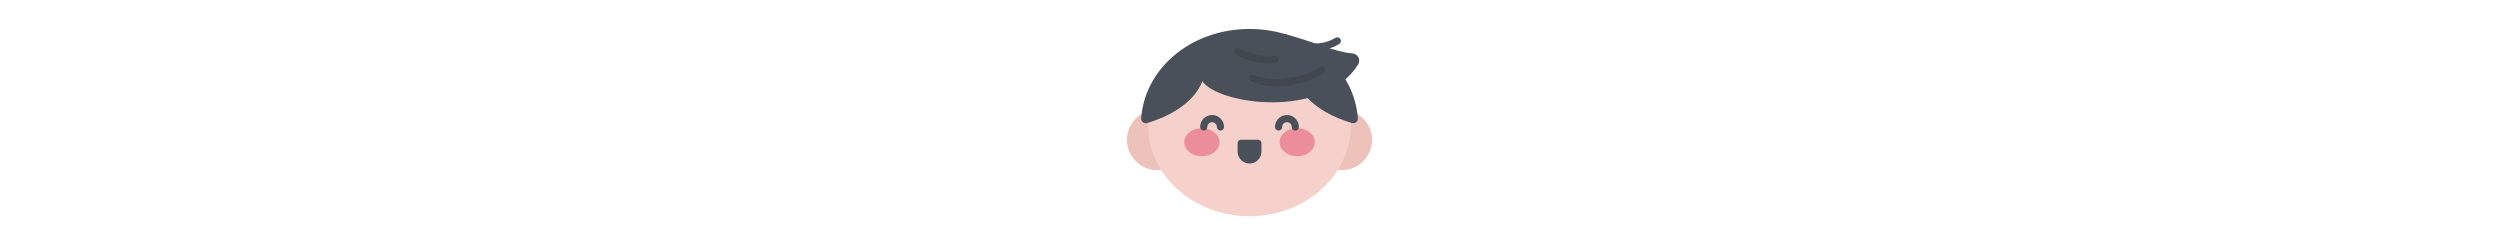
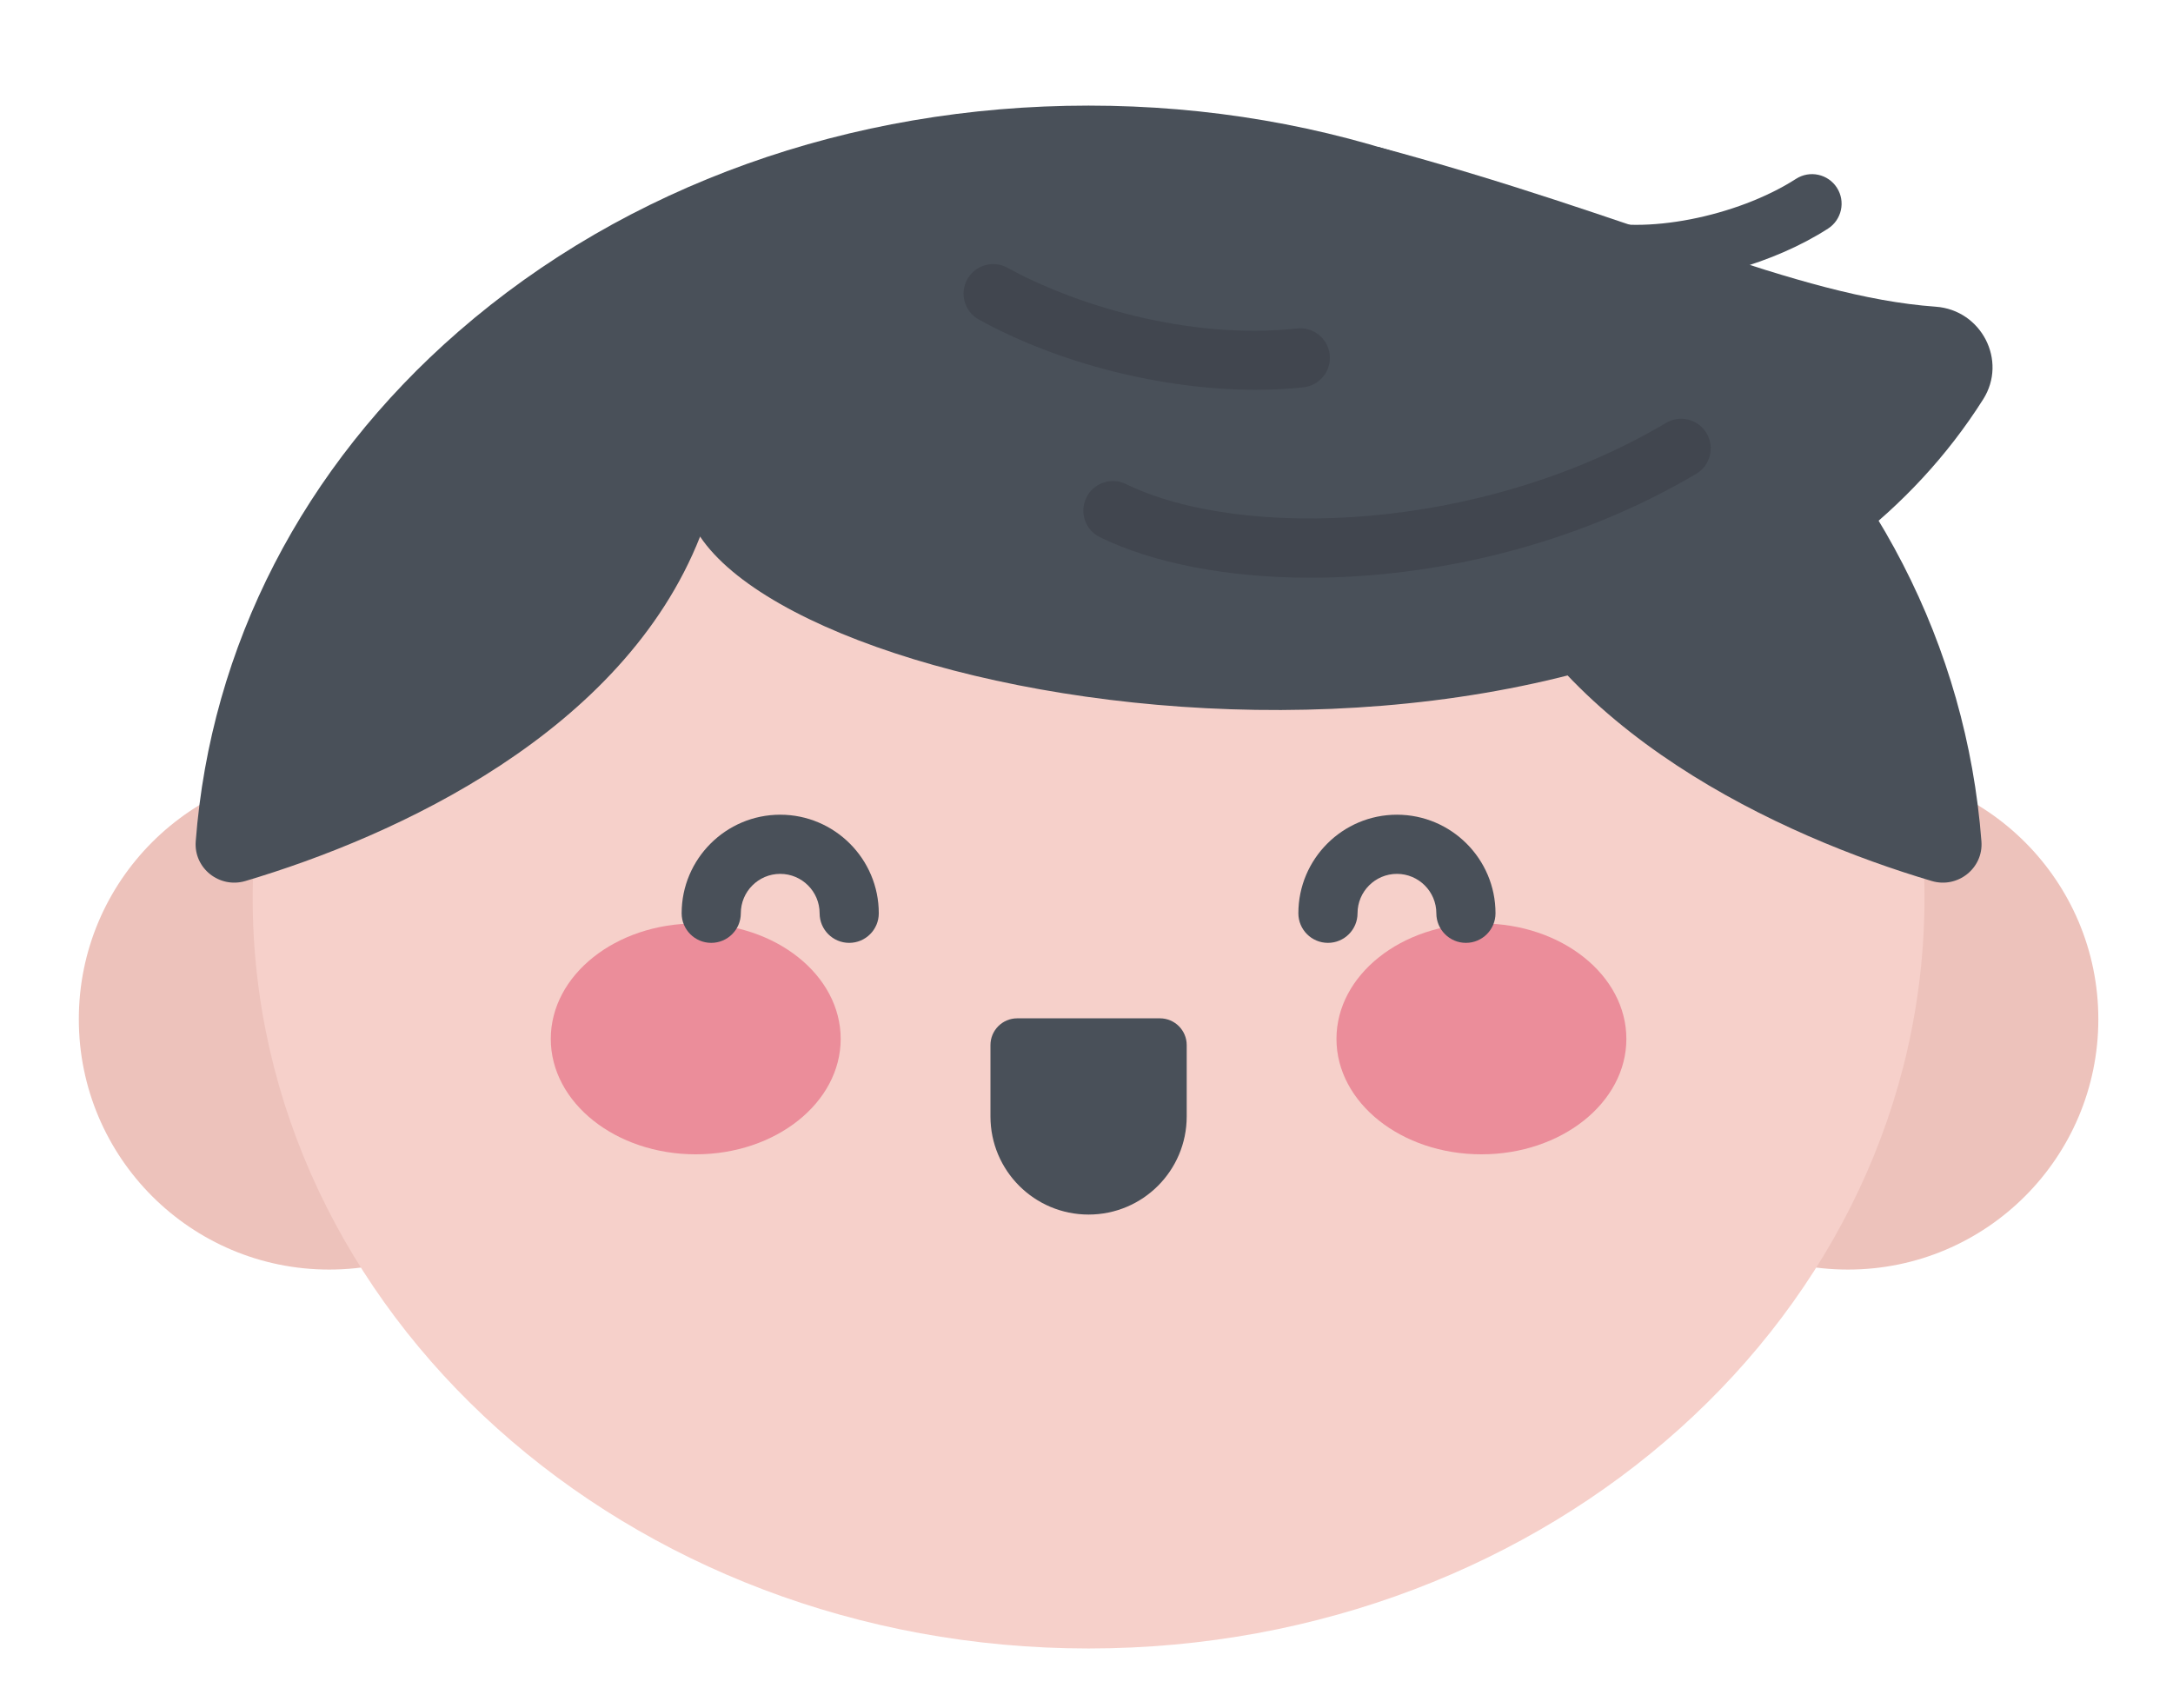
- <svg xmlns="http://www.w3.org/2000/svg" height="50pt" viewBox="1 -60 512 511" width="511pt">
+ <svg xmlns="http://www.w3.org/2000/svg" height="528px" viewBox="-19.984 -25.782 550.915 431.881" width="672px" preserveAspectRatio="xMidYMid meet">
+   <rect id="svgEditorBackground" x="1" y="-60" width="512" height="511" style="fill:none;stroke:none;" />
  <path d="m126.941 232.121c0 35.055-28.418 63.473-63.469 63.473-35.055 0-63.473-28.418-63.473-63.473 0-35.055 28.418-63.469 63.473-63.469 35.051 0 63.469 28.414 63.469 63.469zm0 0" fill="#edc2bb" />
  <path d="m512 232.121c0 35.055-28.418 63.473-63.473 63.473-35.051 0-63.469-28.418-63.469-63.473 0-35.055 28.418-63.469 63.469-63.469 35.055 0 63.473 28.414 63.473 63.469zm0 0" fill="#edc2bb" />
  <path d="m467.922 201.398c0-105.078-94.883-185.898-211.922-185.898s-211.922 80.82-211.922 185.898c0 105.078 94.883 190.258 211.922 190.258s211.922-85.18 211.922-190.258zm0 0" fill="#f6d0ca" />
  <path d="m415.691 57.723c-42.445-36.898-99.16-57.223-159.691-57.223s-117.246 20.324-159.691 57.227c-39.551 34.383-62.883 79.863-66.672 129.309-.523 6.824 6.035 11.996 12.594 10.047 38.211-11.352 95.715-37.664 115.277-87.316h196.988c19.559 49.652 77.066 75.969 115.273 87.316 6.562 1.949 13.117-3.223 12.594-10.047-3.789-49.445-27.121-94.926-66.672-129.312zm0 0" fill="#495059" />
  <path d="m193.152 237.109c0-16.16-16.449-29.262-36.746-29.262s-36.75 13.102-36.75 29.262c0 16.164 16.453 29.266 36.75 29.266s36.746-13.102 36.746-29.266zm0 0" fill="#eb8d9a" />
  <path d="m392.344 237.109c0-16.16-16.453-29.262-36.75-29.262s-36.746 13.102-36.746 29.262c0 16.164 16.449 29.266 36.746 29.266s36.75-13.102 36.75-29.266zm0 0" fill="#eb8d9a" />
  <g fill="#495059">
    <path d="m195.312 212.766c-4.141 0-7.5-3.359-7.5-7.5 0-5.508-4.48-9.992-9.988-9.992-5.512 0-9.992 4.484-9.992 9.992 0 4.141-3.355 7.5-7.5 7.5s-7.5-3.359-7.5-7.5c0-13.781 11.211-24.992 24.992-24.992 13.777 0 24.988 11.211 24.988 24.992 0 4.141-3.355 7.5-7.5 7.5zm0 0" />
    <path d="m351.668 212.766c-4.145 0-7.5-3.359-7.5-7.5 0-5.508-4.484-9.992-9.992-9.992-5.508 0-9.988 4.484-9.988 9.992 0 4.141-3.359 7.5-7.5 7.5-4.145 0-7.5-3.359-7.5-7.5 0-13.781 11.211-24.992 24.988-24.992 13.781 0 24.992 11.211 24.992 24.992 0 4.141-3.359 7.5-7.5 7.5zm0 0" />
    <path d="m256 281.648c-13.738 0-24.875-11.137-24.875-24.875v-18.086c0-3.75 3.039-6.789 6.789-6.789h36.172c3.75 0 6.793 3.039 6.793 6.789v18.086c-.004 13.738-11.141 24.875-24.879 24.875zm0 0" />
    <path d="m157.508 109.762c32.332 48.078 252.082 80.781 325.297-34.801 6.211-9.801-.453-22.648-12.027-23.477-35.605-2.543-75.789-22.918-141.391-40.523zm0 0" />
  </g>
  <path d="m312.234 120.188c-21.031 0-39.82-3.672-53.348-10.262-3.727-1.816-5.273-6.305-3.457-10.027 1.812-3.723 6.305-5.27 10.027-3.457 29.242 14.254 89.922 12.375 136.957-15.5 3.566-2.109 8.164-.934 10.277 2.629 2.109 3.566.934 8.164-2.629 10.277-30.988 18.363-66.836 26.34-97.828 26.34zm0 0" fill="#41464f" />
  <path d="m298.332 72.551c-23.391 0-49.75-6.559-70.148-17.805-3.625-2-4.945-6.562-2.945-10.188 2.004-3.629 6.566-4.949 10.191-2.945 16.328 9.004 45.367 18.438 73.441 15.391 4.125-.449 7.82 2.531 8.266 6.648.449 4.117-2.527 7.816-6.645 8.266-3.926.426-8 .633-12.16.633zm0 0" fill="#41464f" />
  <path d="m394.848 45.695c-5.922 0-11.449-.711-16.172-2.199-3.949-1.25-6.141-5.461-4.895-9.41 1.25-3.949 5.461-6.145 9.414-4.895 13.234 4.18 37.125-.457 52.16-10.121 3.484-2.242 8.125-1.234 10.367 2.25 2.238 3.484 1.23 8.125-2.254 10.367-13.77 8.852-32.641 14.008-48.621 14.008zm0 0" fill="#495059" />
</svg>
